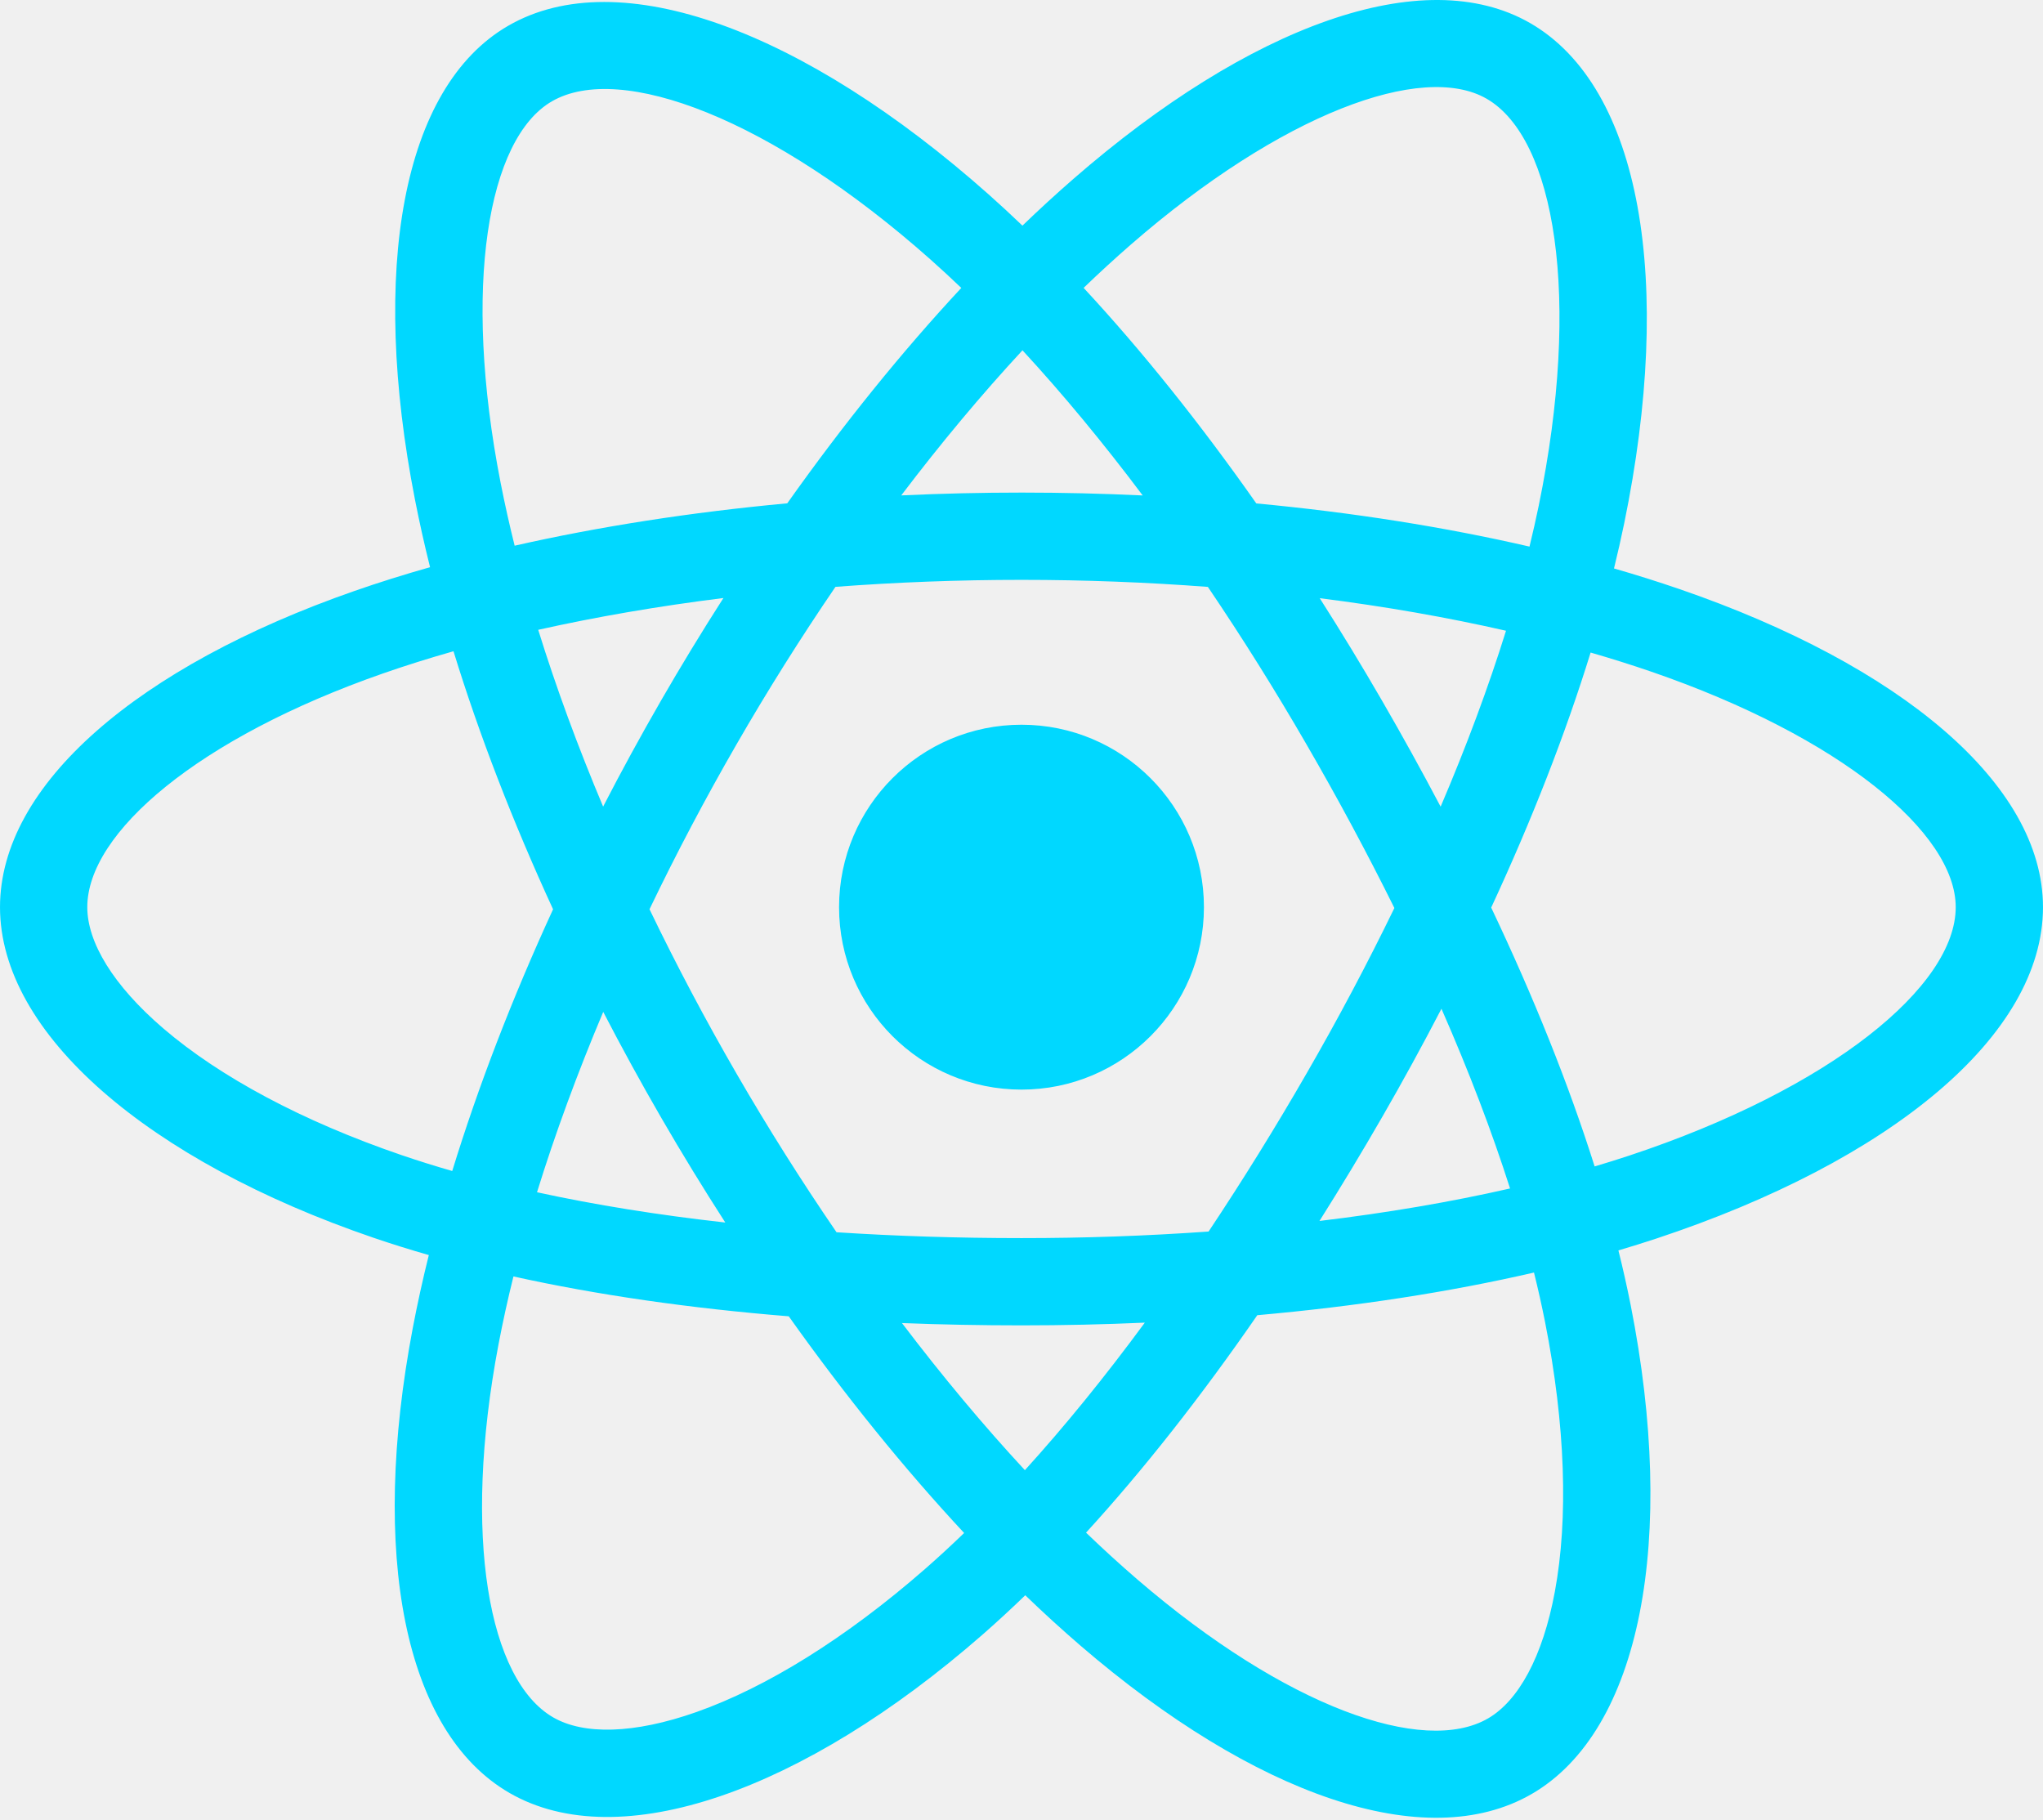
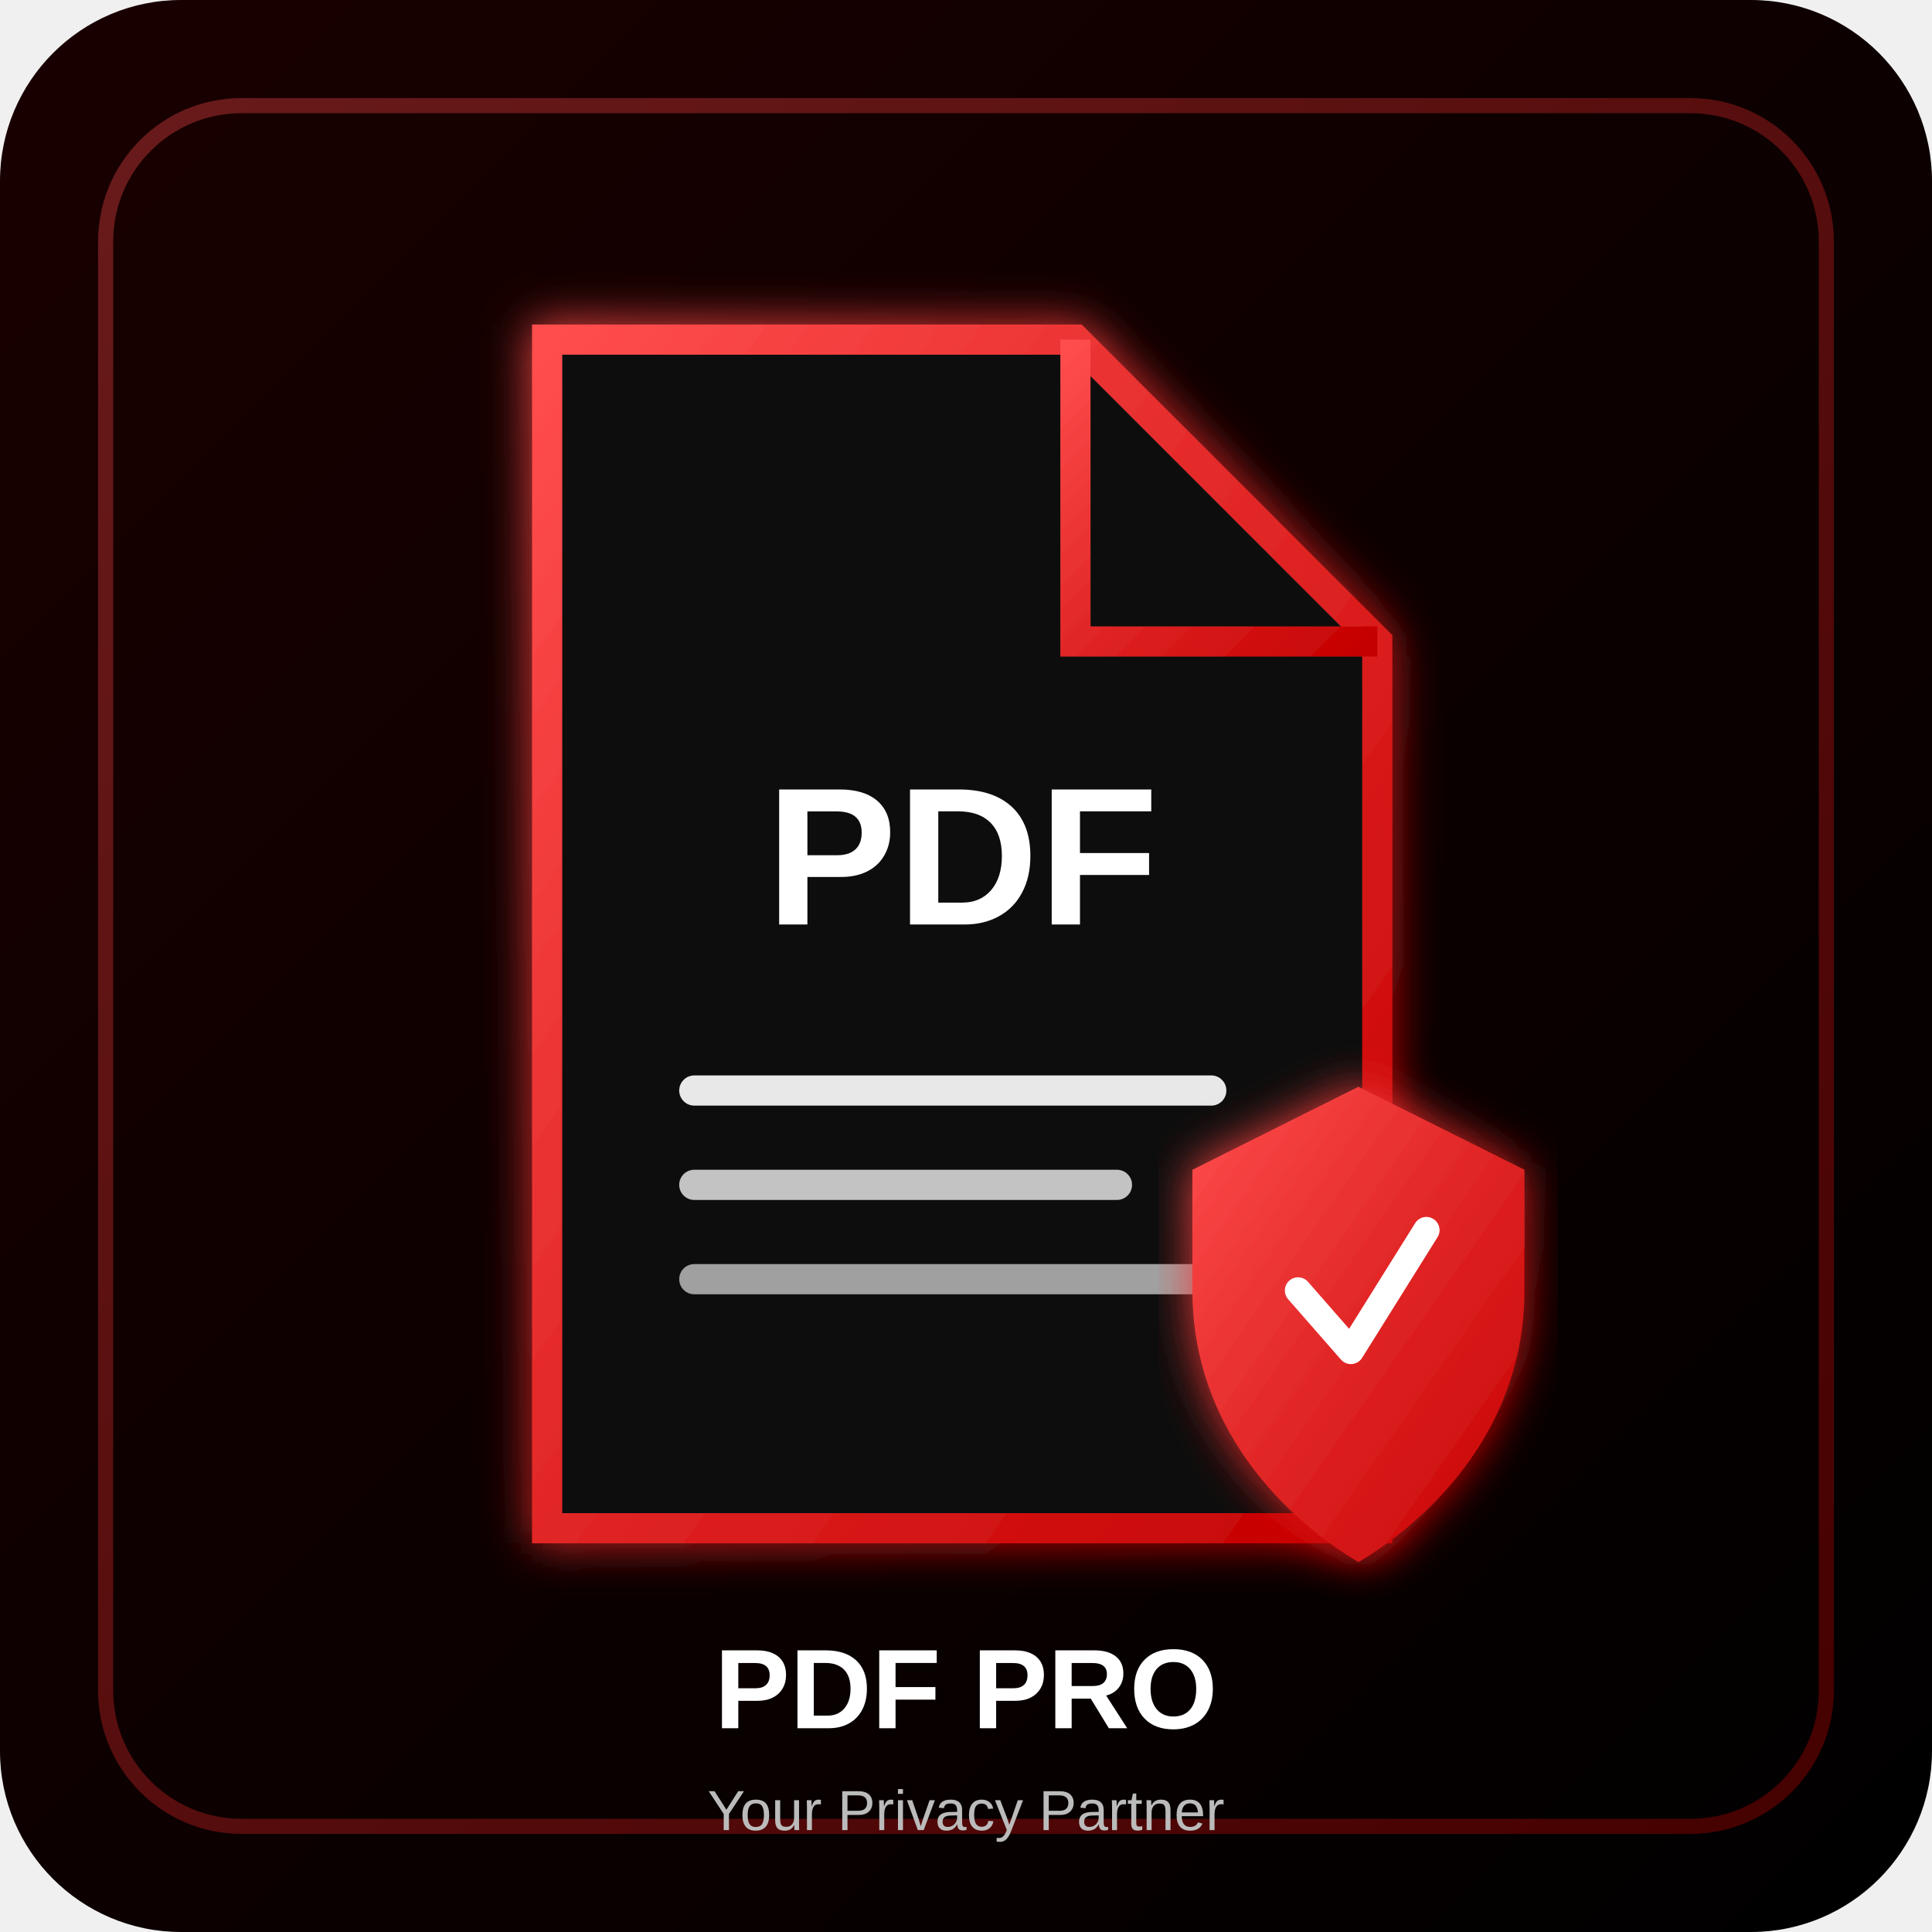
- <svg xmlns="http://www.w3.org/2000/svg" aria-hidden="true" role="img" class="iconify iconify--logos" width="35.93" height="32" preserveAspectRatio="xMidYMid meet" viewBox="0 0 256 228">
-   <path fill="#00D8FF" d="M210.483 73.824a171.49 171.49 0 0 0-8.24-2.597c.465-1.9.893-3.777 1.273-5.621c6.238-30.281 2.16-54.676-11.769-62.708c-13.355-7.7-35.196.329-57.254 19.526a171.23 171.23 0 0 0-6.375 5.848a155.866 155.866 0 0 0-4.241-3.917C100.759 3.829 77.587-4.822 63.673 3.233C50.33 10.957 46.379 33.89 51.995 62.588a170.974 170.974 0 0 0 1.892 8.48c-3.28.932-6.445 1.924-9.474 2.98C17.309 83.498 0 98.307 0 113.668c0 15.865 18.582 31.778 46.812 41.427a145.52 145.52 0 0 0 6.921 2.165a167.467 167.467 0 0 0-2.01 9.138c-5.354 28.2-1.173 50.591 12.134 58.266c13.744 7.926 36.812-.22 59.273-19.855a145.567 145.567 0 0 0 5.342-4.923a168.064 168.064 0 0 0 6.92 6.314c21.758 18.722 43.246 26.282 56.54 18.586c13.731-7.949 18.194-32.003 12.4-61.268a145.016 145.016 0 0 0-1.535-6.842c1.62-.48 3.21-.974 4.76-1.488c29.348-9.723 48.443-25.443 48.443-41.52c0-15.417-17.868-30.326-45.517-39.844Zm-6.365 70.984c-1.4.463-2.836.91-4.3 1.345c-3.24-10.257-7.612-21.163-12.963-32.432c5.106-11 9.31-21.767 12.459-31.957c2.619.758 5.16 1.557 7.61 2.4c23.69 8.156 38.14 20.213 38.14 29.504c0 9.896-15.606 22.743-40.946 31.14Zm-10.514 20.834c2.562 12.94 2.927 24.64 1.23 33.787c-1.524 8.219-4.59 13.698-8.382 15.893c-8.067 4.67-25.32-1.4-43.927-17.412a156.726 156.726 0 0 1-6.437-5.87c7.214-7.889 14.423-17.06 21.459-27.246c12.376-1.098 24.068-2.894 34.671-5.345a134.17 134.17 0 0 1 1.386 6.193ZM87.276 214.515c-7.882 2.783-14.16 2.863-17.955.675c-8.075-4.657-11.432-22.636-6.853-46.752a156.923 156.923 0 0 1 1.869-8.499c10.486 2.32 22.093 3.988 34.498 4.994c7.084 9.967 14.501 19.128 21.976 27.15a134.668 134.668 0 0 1-4.877 4.492c-9.933 8.682-19.886 14.842-28.658 17.94ZM50.35 144.747c-12.483-4.267-22.792-9.812-29.858-15.863c-6.35-5.437-9.555-10.836-9.555-15.216c0-9.322 13.897-21.212 37.076-29.293c2.813-.98 5.757-1.905 8.812-2.773c3.204 10.42 7.406 21.315 12.477 32.332c-5.137 11.18-9.399 22.249-12.634 32.792a134.718 134.718 0 0 1-6.318-1.979Zm12.378-84.26c-4.811-24.587-1.616-43.134 6.425-47.789c8.564-4.958 27.502 2.111 47.463 19.835a144.318 144.318 0 0 1 3.841 3.545c-7.438 7.987-14.787 17.08-21.808 26.988c-12.04 1.116-23.565 2.908-34.161 5.309a160.342 160.342 0 0 1-1.76-7.887Zm110.427 27.268a347.8 347.8 0 0 0-7.785-12.803c8.168 1.033 15.994 2.404 23.343 4.08c-2.206 7.072-4.956 14.465-8.193 22.045a381.151 381.151 0 0 0-7.365-13.322Zm-45.032-43.861c5.044 5.465 10.096 11.566 15.065 18.186a322.04 322.04 0 0 0-30.257-.006c4.974-6.559 10.069-12.652 15.192-18.18ZM82.802 87.83a323.167 323.167 0 0 0-7.227 13.238c-3.184-7.553-5.909-14.98-8.134-22.152c7.304-1.634 15.093-2.97 23.209-3.984a321.524 321.524 0 0 0-7.848 12.897Zm8.081 65.352c-8.385-.936-16.291-2.203-23.593-3.793c2.26-7.3 5.045-14.885 8.298-22.6a321.187 321.187 0 0 0 7.257 13.246c2.594 4.48 5.28 8.868 8.038 13.147Zm37.542 31.03c-5.184-5.592-10.354-11.779-15.403-18.433c4.902.192 9.899.29 14.978.29c5.218 0 10.376-.117 15.453-.343c-4.985 6.774-10.018 12.97-15.028 18.486Zm52.198-57.817c3.422 7.8 6.306 15.345 8.596 22.52c-7.422 1.694-15.436 3.058-23.88 4.071a382.417 382.417 0 0 0 7.859-13.026a347.403 347.403 0 0 0 7.425-13.565Zm-16.898 8.101a358.557 358.557 0 0 1-12.281 19.815a329.4 329.4 0 0 1-23.444.823c-7.967 0-15.716-.248-23.178-.732a310.202 310.202 0 0 1-12.513-19.846h.001a307.41 307.41 0 0 1-10.923-20.627a310.278 310.278 0 0 1 10.89-20.637l-.001.001a307.318 307.318 0 0 1 12.413-19.761c7.613-.576 15.42-.876 23.31-.876H128c7.926 0 15.743.303 23.354.883a329.357 329.357 0 0 1 12.335 19.695a358.489 358.489 0 0 1 11.036 20.54a329.472 329.472 0 0 1-11 20.722Zm22.56-122.124c8.572 4.944 11.906 24.881 6.52 51.026c-.344 1.668-.73 3.367-1.15 5.09c-10.622-2.452-22.155-4.275-34.23-5.408c-7.034-10.017-14.323-19.124-21.64-27.008a160.789 160.789 0 0 1 5.888-5.4c18.9-16.447 36.564-22.941 44.612-18.3ZM128 90.808c12.625 0 22.86 10.235 22.86 22.86s-10.235 22.86-22.86 22.86s-22.86-10.235-22.86-22.86s10.235-22.86 22.86-22.86Z" />
+ <svg xmlns="http://www.w3.org/2000/svg" width="512" height="512" viewBox="0 0 512 512">
+   <defs>
+     <linearGradient id="bg" x1="0%" y1="0%" x2="100%" y2="100%">
+       <stop offset="0%" stop-color="#1A0000" />
+       <stop offset="100%" stop-color="#000000" />
+     </linearGradient>
+     <linearGradient id="red" x1="0%" y1="0%" x2="100%" y2="100%">
+       <stop offset="0%" stop-color="#FF4D4D" />
+       <stop offset="100%" stop-color="#C40000" />
+     </linearGradient>
+     <filter id="glow">
+       <feGaussianBlur stdDeviation="6" result="blur" />
+       <feMerge>
+         <feMergeNode in="blur" />
+         <feMergeNode in="SourceGraphic" />
+       </feMerge>
+     </filter>
+   </defs>
+   <rect width="512" height="512" rx="48" fill="url(#bg)" />
+   <rect x="28" y="28" width="456" height="456" rx="36" fill="none" stroke="url(#red)" stroke-width="4" opacity="0.35" />
+   <g filter="url(#glow)">
+     <path d="       M145 90       H285       L365 170       V405       H145       Z" fill="#111111" stroke="url(#red)" stroke-width="8" />
+     <path d="M285 90 V170 H365" fill="none" stroke="url(#red)" stroke-width="8" />
+     <text x="255" y="245" text-anchor="middle" font-family="Poppins,Arial,sans-serif" font-size="52" font-weight="700" fill="#FFFFFF">
+       PDF
+     </text>
+     <rect x="180" y="285" width="145" height="8" rx="4" fill="#FFFFFF" opacity=".9" />
+     <rect x="180" y="310" width="120" height="8" rx="4" fill="#FFFFFF" opacity=".75" />
+     <rect x="180" y="335" width="155" height="8" rx="4" fill="#FFFFFF" opacity=".6" />
+   </g>
+   <g transform="translate(360 330)" filter="url(#glow)">
+     <path d="       M0 -42       L44 -20       V12       C44 48 20 72 0 84       C-20 72 -44 48 -44 12       V-20       Z" fill="url(#red)" />
+     <path d="M-16 12       L-2 28       L18 -4" fill="none" stroke="white" stroke-width="7" stroke-linecap="round" stroke-linejoin="round" />
+   </g>
+   <text x="256" y="458" text-anchor="middle" font-family="Poppins,Arial,sans-serif" font-size="30" font-weight="700" fill="#FFFFFF">
+     PDF PRO
+   </text>
+   <text x="256" y="485" text-anchor="middle" font-family="Poppins,Arial,sans-serif" font-size="15" fill="#BBBBBB">
+     Your Privacy Partner
+   </text>
</svg>
